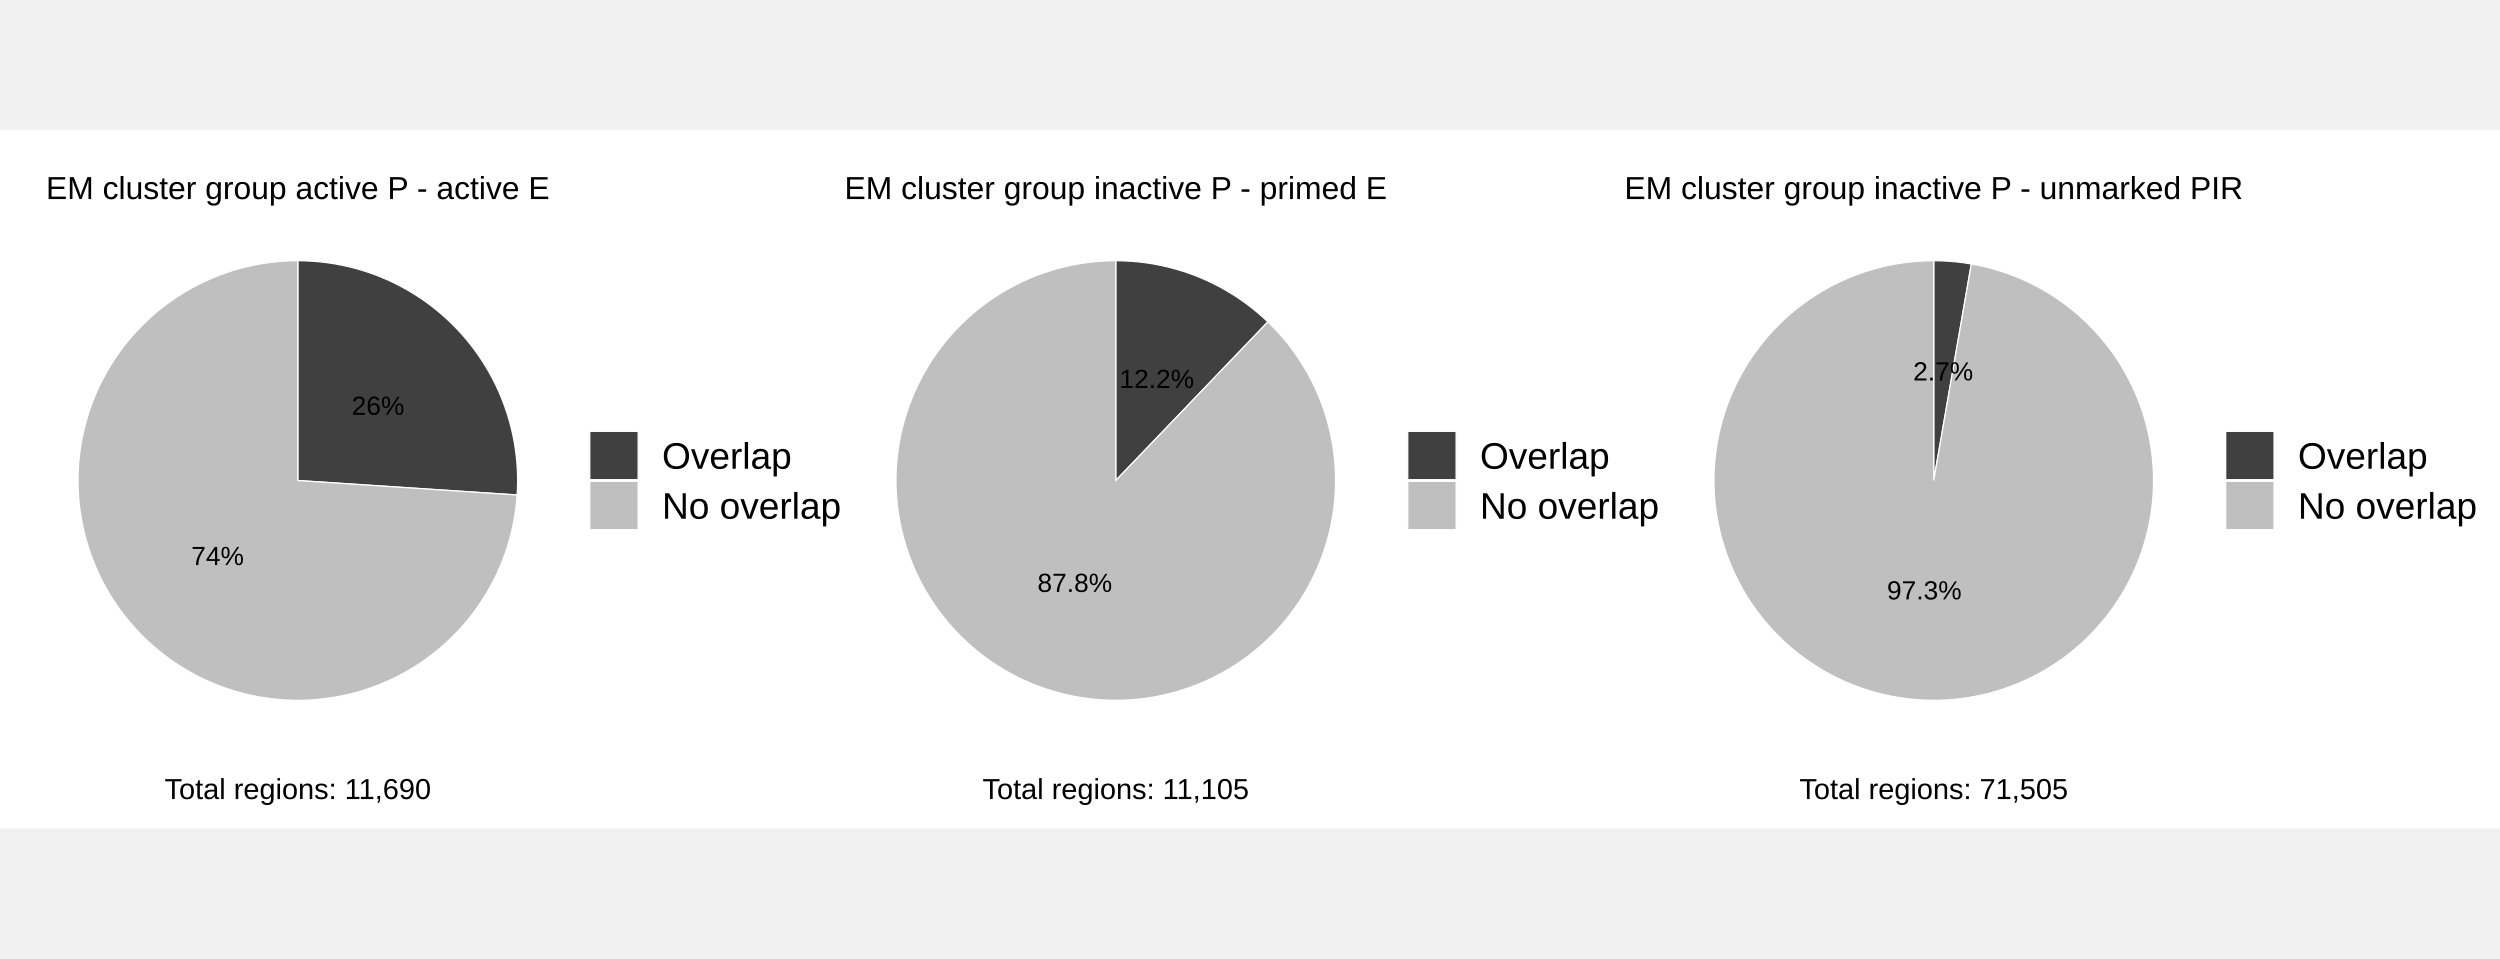
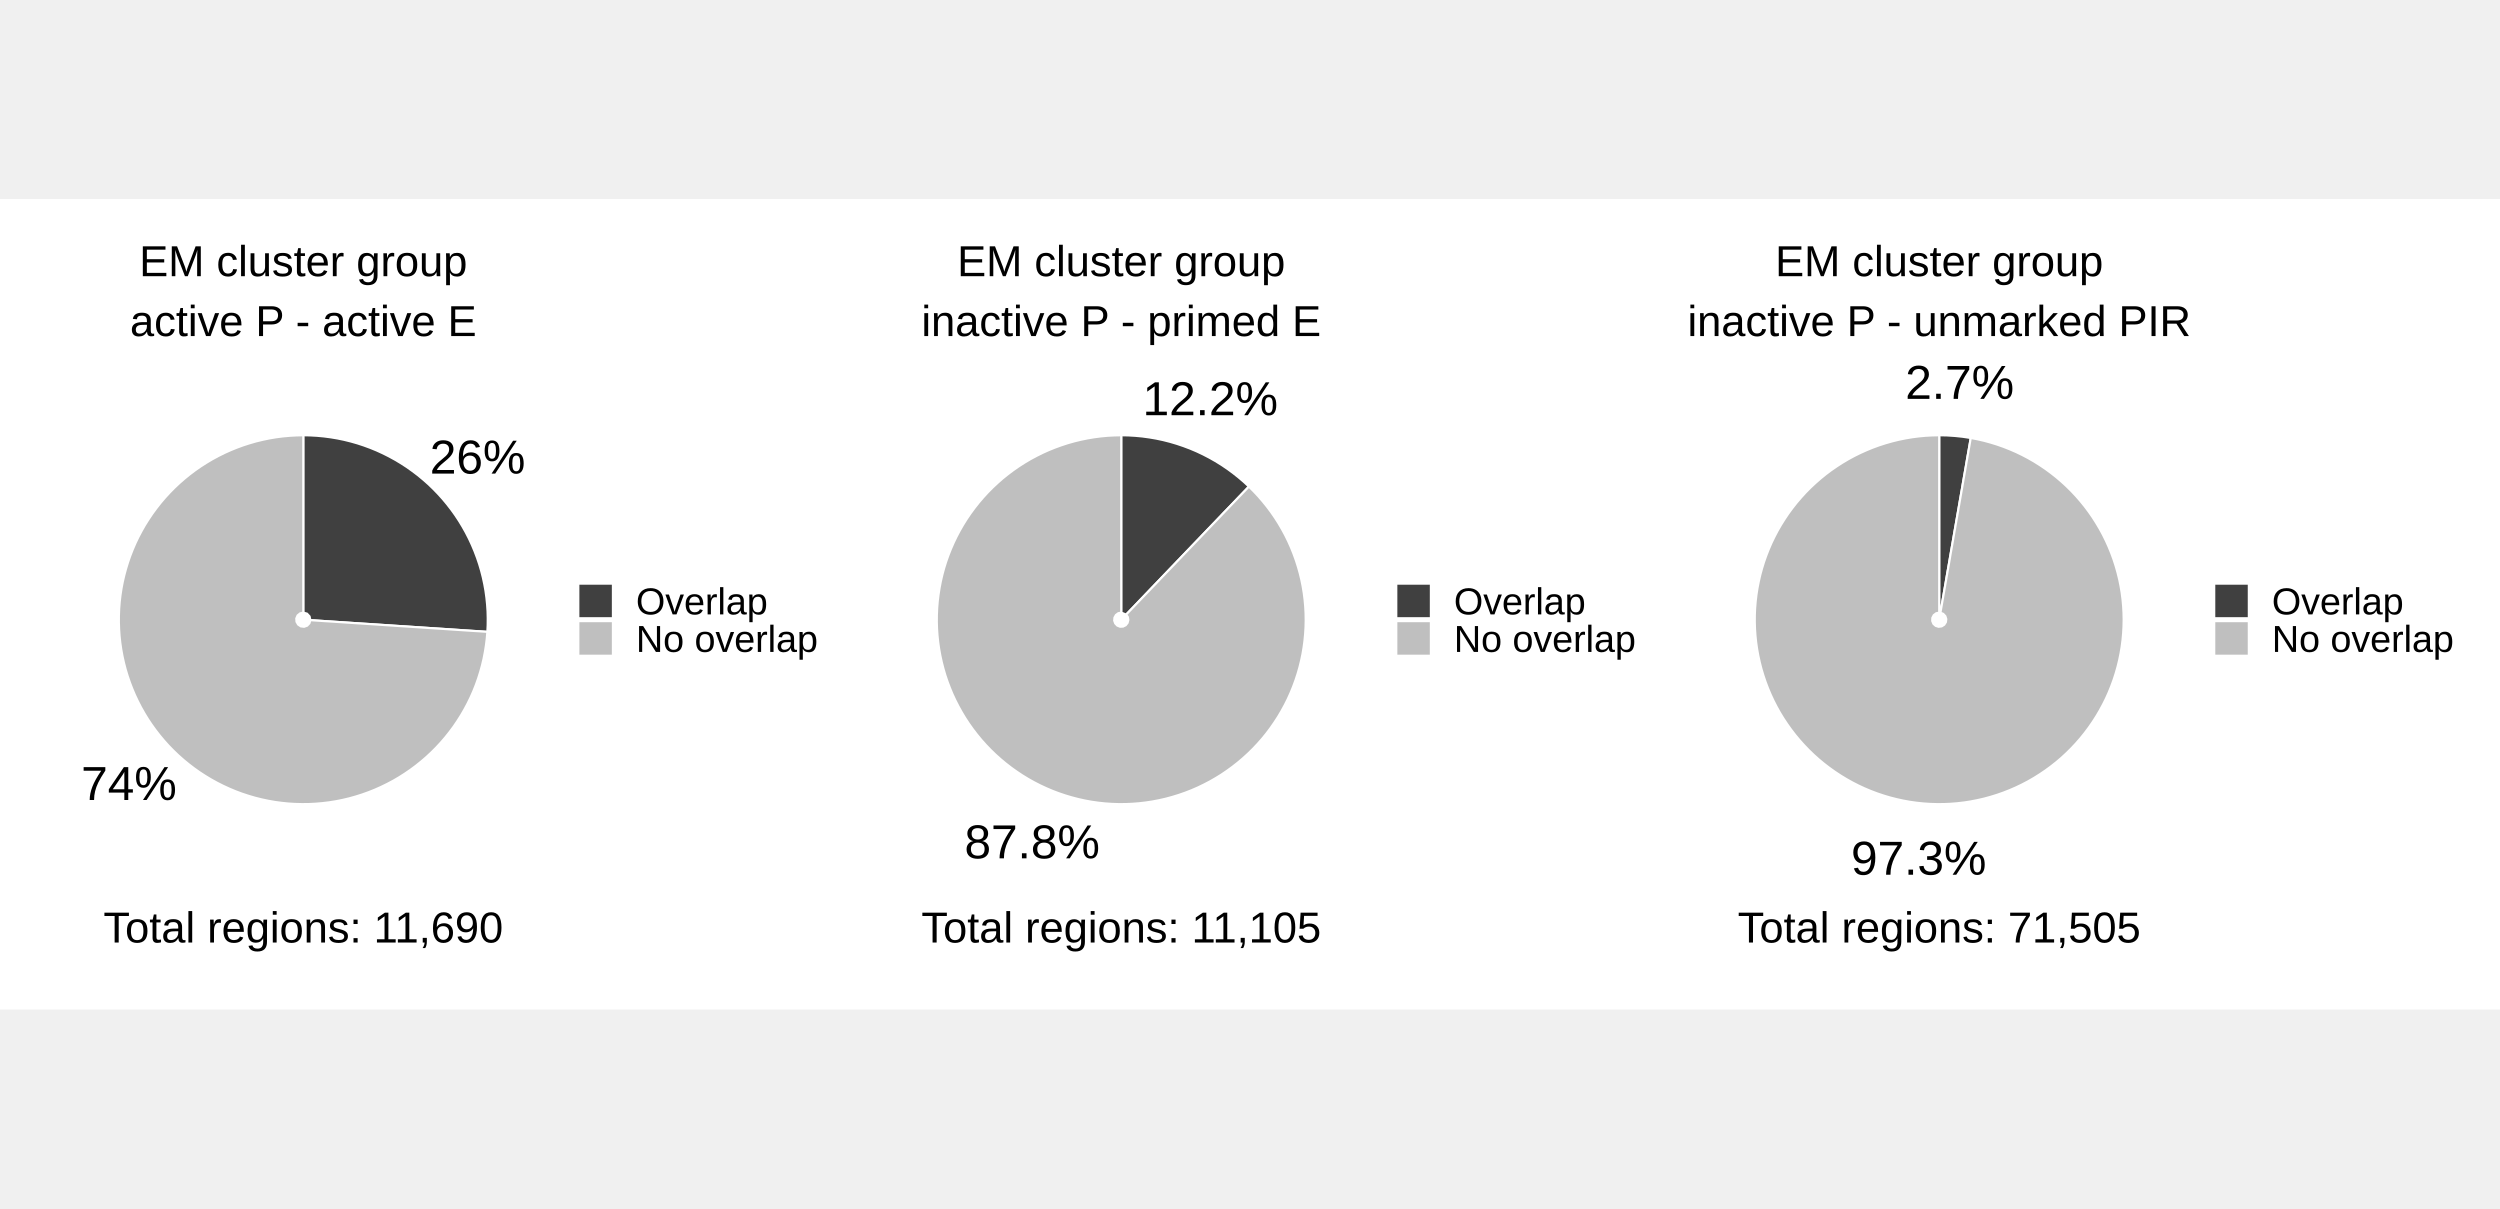
- <svg xmlns="http://www.w3.org/2000/svg" width="864.00pt" height="331.20pt" viewBox="0 0 864.00 331.20">
+ <svg xmlns="http://www.w3.org/2000/svg" width="864.00pt" height="417.60pt" viewBox="0 0 864.00 417.60">
  <g class="svglite">
    <defs>
      <style type="text/css">
    .svglite line, .svglite polyline, .svglite polygon, .svglite path, .svglite rect, .svglite circle {
      fill: none;
      stroke: #000000;
      stroke-linecap: round;
      stroke-linejoin: round;
      stroke-miterlimit: 10.00;
    }
    .svglite text {
      white-space: pre;
    }
    .svglite g.glyphgroup path {
      fill: inherit;
      stroke: none;
    }
  </style>
    </defs>
    <rect width="100%" height="100%" style="stroke: none; fill: none;" />
    <defs>
-       <clipPath id="cpMC4wMHw4NjQuMDB8MC4wMHwzMzEuMjA=">
-         <rect x="0.00" y="0.00" width="864.00" height="331.20" />
+       <clipPath id="cpMC4wMHw4NjQuMDB8MC4wMHw0MTcuNjA=">
+         <rect x="0.00" y="0.00" width="864.00" height="417.60" />
      </clipPath>
    </defs>
-     <g clip-path="url(#cpMC4wMHw4NjQuMDB8MC4wMHwzMzEuMjA=)">
+     <g clip-path="url(#cpMC4wMHw4NjQuMDB8MC4wMHw0MTcuNjA=)">
</g>
    <defs>
-       <clipPath id="cpMC4wMHw4NjQuMDB8NDQuOTh8Mjg2LjIy">
-         <rect x="0" y="44.98" width="864.00" height="241.25" />
+       <clipPath id="cpMC4wMHw4NjQuMDB8NjguNzd8MzQ4Ljgz">
+         <rect x="0" y="68.77" width="864.00" height="280.06" />
      </clipPath>
    </defs>
-     <g clip-path="url(#cpMC4wMHw4NjQuMDB8NDQuOTh8Mjg2LjIy)">
-       <rect x="0" y="44.98" width="864.00" height="241.25" style="stroke-width: 1.55; stroke: #FFFFFF; fill: #FFFFFF;" />
+     <g clip-path="url(#cpMC4wMHw4NjQuMDB8NjguNzd8MzQ4Ljgz)">
+       <rect x="0" y="68.77" width="864.00" height="280.06" style="stroke-width: 1.55; stroke: #FFFFFF; fill: #FFFFFF;" />
    </g>
-     <g clip-path="url(#cpMC4wMHw4NjQuMDB8MC4wMHwzMzEuMjA=)">
+     <g clip-path="url(#cpMC4wMHw4NjQuMDB8MC4wMHw0MTcuNjA=)">
</g>
    <defs>
-       <clipPath id="cpNy45N3w3NjMuMjV8NzEuMTF8MjYxLjAy">
-         <rect x="7.97" y="71.11" width="755.28" height="189.91" />
+       <clipPath id="cpMTUuOTR8NzU5LjA3fDEyNS4yOXwzMDMuMDU=">
+         <rect x="15.94" y="125.29" width="743.13" height="177.75" />
      </clipPath>
    </defs>
-     <g clip-path="url(#cpNy45N3w3NjMuMjV8NzEuMTF8MjYxLjAy)">
+     <g clip-path="url(#cpMTUuOTR8NzU5LjA3fDEyNS4yOXwzMDMuMDU=)">
</g>
-     <g clip-path="url(#cpMC4wMHw4NjQuMDB8MC4wMHwzMzEuMjA=)">
+     <g clip-path="url(#cpMC4wMHw4NjQuMDB8MC4wMHw0MTcuNjA=)">
</g>
    <defs>
-       <clipPath id="cpNy45N3wyOTAuNjZ8NTIuOTV8Mjc4LjI1">
-         <rect x="7.97" y="52.95" width="282.69" height="225.31" />
+       <clipPath id="cpNy45N3wyOTAuNjZ8NzYuNzR8MzQwLjg2">
+         <rect x="7.97" y="76.74" width="282.69" height="264.12" />
      </clipPath>
    </defs>
-     <g clip-path="url(#cpNy45N3wyOTAuNjZ8NTIuOTV8Mjc4LjI1)">
-       <rect x="7.97" y="52.95" width="282.69" height="225.31" style="stroke-width: 0.00; stroke: none;" />
+     <g clip-path="url(#cpNy45N3wyOTAuNjZ8NzYuNzR8MzQwLjg2)">
+       <rect x="7.97" y="76.74" width="282.69" height="264.12" style="stroke-width: 0.00; stroke: none;" />
    </g>
-     <g clip-path="url(#cpMC4wMHw4NjQuMDB8MC4wMHwzMzEuMjA=)">
+     <g clip-path="url(#cpMC4wMHw4NjQuMDB8MC4wMHw0MTcuNjA=)">
</g>
    <defs>
-       <clipPath id="cpMjkwLjY2fDU3My4zNHw1Mi45NXwyNzguMjU=">
-         <rect x="290.66" y="52.95" width="282.69" height="225.31" />
+       <clipPath id="cpMjkwLjY2fDU3My4zNHw3Ni43NHwzNDAuODY=">
+         <rect x="290.66" y="76.74" width="282.69" height="264.12" />
      </clipPath>
    </defs>
-     <g clip-path="url(#cpMjkwLjY2fDU3My4zNHw1Mi45NXwyNzguMjU=)">
-       <rect x="290.66" y="52.95" width="282.69" height="225.31" style="stroke-width: 0.00; stroke: none;" />
+     <g clip-path="url(#cpMjkwLjY2fDU3My4zNHw3Ni43NHwzNDAuODY=)">
+       <rect x="290.66" y="76.74" width="282.69" height="264.12" style="stroke-width: 0.00; stroke: none;" />
    </g>
-     <g clip-path="url(#cpMC4wMHw4NjQuMDB8MC4wMHwzMzEuMjA=)">
+     <g clip-path="url(#cpMC4wMHw4NjQuMDB8MC4wMHw0MTcuNjA=)">
</g>
    <defs>
-       <clipPath id="cpNTczLjM0fDg1Ni4wM3w1Mi45NXwyNzguMjU=">
-         <rect x="573.34" y="52.95" width="282.69" height="225.31" />
+       <clipPath id="cpNTczLjM0fDg1Ni4wM3w3Ni43NHwzNDAuODY=">
+         <rect x="573.34" y="76.74" width="282.69" height="264.12" />
      </clipPath>
    </defs>
-     <g clip-path="url(#cpNTczLjM0fDg1Ni4wM3w1Mi45NXwyNzguMjU=)">
-       <rect x="573.34" y="52.95" width="282.69" height="225.31" style="stroke-width: 0.00; stroke: none;" />
+     <g clip-path="url(#cpNTczLjM0fDg1Ni4wM3w3Ni43NHwzNDAuODY=)">
+       <rect x="573.34" y="76.74" width="282.69" height="264.12" style="stroke-width: 0.00; stroke: none;" />
    </g>
-     <g clip-path="url(#cpMC4wMHw4NjQuMDB8MC4wMHwzMzEuMjA=)">
- </g>
-     <defs>
-       <clipPath id="cpNy45N3wxOTcuODh8NzEuMTF8MjYxLjAy">
-         <rect x="7.97" y="71.11" width="189.91" height="189.91" />
-       </clipPath>
-     </defs>
-     <g clip-path="url(#cpNy45N3wxOTcuODh8NzEuMTF8MjYxLjAy)">
-       <polygon points="102.92,166.06 105.54,166.24 108.15,166.41 110.77,166.58 113.38,166.75 115.99,166.93 118.61,167.10 121.22,167.27 123.83,167.44 126.45,167.62 129.06,167.79 131.68,167.96 134.29,168.13 136.90,168.30 139.52,168.48 142.13,168.65 144.74,168.82 147.36,168.99 149.97,169.17 152.59,169.34 155.20,169.51 157.81,169.68 160.43,169.86 163.04,170.03 165.65,170.20 168.27,170.37 170.88,170.55 173.50,170.72 176.11,170.89 178.72,171.06 178.85,168.48 178.89,165.89 178.84,163.30 178.70,160.71 178.47,158.13 178.16,155.56 177.76,153.00 177.27,150.46 176.69,147.93 176.03,145.43 175.28,142.95 174.45,140.49 173.54,138.07 172.55,135.68 171.47,133.32 170.31,131.01 169.08,128.73 167.77,126.50 166.38,124.31 164.92,122.17 163.39,120.08 161.79,118.05 160.11,116.07 158.38,114.15 156.57,112.29 154.71,110.49 152.79,108.76 150.80,107.09 148.76,105.49 146.67,103.96 144.53,102.51 142.34,101.13 140.10,99.82 137.82,98.59 135.50,97.44 133.15,96.37 130.75,95.38 128.33,94.47 125.87,93.65 123.39,92.91 120.88,92.25 118.36,91.69 115.81,91.20 113.25,90.81 110.68,90.50 108.10,90.28 105.51,90.15 102.92,90.10 102.92,92.72 102.92,95.34 102.92,97.96 102.92,100.58 102.92,103.20 102.92,105.82 102.92,108.44 102.92,111.06 102.92,113.68 102.92,116.30 102.92,118.91 102.92,121.53 102.92,124.15 102.92,126.77 102.92,129.39 102.92,132.01 102.92,134.63 102.92,137.25 102.92,139.87 102.92,142.49 102.92,145.11 102.92,147.73 102.92,150.35 102.92,152.97 102.92,155.59 102.92,158.21 102.92,160.83 102.92,163.44 102.92,166.06 " style="stroke-width: 0.43; stroke: #FFFFFF; stroke-linecap: butt; stroke-linejoin: miter; fill: #404040;" />
-       <polygon points="102.92,166.06 102.92,163.44 102.92,160.83 102.92,158.21 102.92,155.59 102.92,152.97 102.92,150.35 102.92,147.73 102.92,145.11 102.92,142.49 102.92,139.87 102.92,137.25 102.92,134.63 102.92,132.01 102.92,129.39 102.92,126.77 102.92,124.15 102.92,121.53 102.92,118.91 102.92,116.30 102.92,113.68 102.92,111.06 102.92,108.44 102.92,105.82 102.92,103.20 102.92,100.58 102.92,97.96 102.92,95.34 102.92,92.72 102.92,90.10 100.35,90.14 97.78,90.28 95.21,90.49 92.65,90.80 90.10,91.19 87.57,91.67 85.06,92.23 82.56,92.88 80.09,93.61 77.65,94.43 75.24,95.33 72.85,96.31 70.51,97.37 68.19,98.51 65.92,99.72 63.70,101.01 61.51,102.38 59.38,103.82 57.29,105.34 55.26,106.92 53.28,108.57 51.36,110.28 49.50,112.07 47.70,113.91 45.96,115.81 44.29,117.77 42.68,119.79 41.15,121.86 39.69,123.98 38.30,126.15 36.98,128.36 35.74,130.62 34.57,132.92 33.49,135.25 32.49,137.63 31.56,140.03 30.72,142.47 29.96,144.93 29.29,147.41 28.70,149.92 28.19,152.45 27.77,154.99 27.44,157.54 27.19,160.11 27.04,162.68 26.97,165.26 26.98,167.83 27.09,170.41 27.28,172.98 27.55,175.54 27.92,178.09 28.37,180.62 28.91,183.14 29.53,185.64 30.23,188.12 31.02,190.57 31.90,193.00 32.85,195.39 33.88,197.75 35.00,200.07 36.19,202.36 37.46,204.60 38.80,206.80 40.22,208.95 41.71,211.05 43.27,213.10 44.90,215.09 46.60,217.03 48.36,218.91 50.18,220.73 52.07,222.49 54.01,224.18 56.01,225.81 58.06,227.36 60.17,228.85 62.32,230.26 64.52,231.60 66.76,232.87 69.05,234.06 71.38,235.17 73.74,236.20 76.13,237.15 78.56,238.01 81.01,238.80 83.49,239.50 85.99,240.12 88.51,240.65 91.05,241.09 93.60,241.45 96.16,241.73 98.73,241.91 101.31,242.01 103.88,242.02 106.46,241.95 109.03,241.78 111.59,241.53 114.15,241.19 116.69,240.77 119.21,240.26 121.72,239.67 124.21,238.99 126.67,238.22 129.10,237.38 131.50,236.45 133.87,235.44 136.21,234.35 138.50,233.18 140.76,231.93 142.97,230.61 145.14,229.22 147.25,227.75 149.32,226.21 151.33,224.60 153.29,222.93 155.19,221.19 157.03,219.38 158.81,217.52 160.52,215.59 162.17,213.61 163.74,211.58 165.25,209.49 166.69,207.35 168.05,205.16 169.34,202.93 170.55,200.66 171.69,198.35 172.74,196.00 173.72,193.61 174.61,191.19 175.42,188.75 176.15,186.28 176.79,183.78 177.35,181.27 177.82,178.74 178.21,176.19 178.51,173.63 178.72,171.06 176.11,170.89 173.50,170.72 170.88,170.55 168.27,170.37 165.65,170.20 163.04,170.03 160.43,169.86 157.81,169.68 155.20,169.51 152.59,169.34 149.97,169.17 147.36,168.99 144.74,168.82 142.13,168.65 139.52,168.48 136.90,168.30 134.29,168.13 131.68,167.96 129.06,167.79 126.45,167.62 123.83,167.44 121.22,167.27 118.61,167.10 115.99,166.93 113.38,166.75 110.77,166.58 108.15,166.41 105.54,166.24 102.92,166.06 " style="stroke-width: 0.43; stroke: #FFFFFF; stroke-linecap: butt; stroke-linejoin: miter; fill: #BFBFBF;" />
-       <text x="130.65" y="143.36" text-anchor="middle" style="font-size: 9.10px; font-family: &quot;Arial&quot;;" textLength="18.20px" lengthAdjust="spacingAndGlyphs">26%</text>
-       <text x="75.20" y="195.28" text-anchor="middle" style="font-size: 9.10px; font-family: &quot;Arial&quot;;" textLength="18.20px" lengthAdjust="spacingAndGlyphs">74%</text>
-     </g>
-     <g clip-path="url(#cpMC4wMHw4NjQuMDB8MC4wMHwzMzEuMjA=)">
-       <rect x="203.83" y="149.07" width="16.71" height="16.71" style="stroke-width: 0.43; stroke: #FFFFFF; stroke-linecap: butt; stroke-linejoin: miter; fill: #404040;" />
-       <rect x="203.83" y="166.35" width="16.71" height="16.71" style="stroke-width: 0.43; stroke: #FFFFFF; stroke-linecap: butt; stroke-linejoin: miter; fill: #BFBFBF;" />
-       <text x="228.80" y="162.00" style="font-size: 12.80px; font-family: &quot;Arial&quot;;" textLength="44.80px" lengthAdjust="spacingAndGlyphs">Overlap</text>
-       <text x="228.80" y="179.28" style="font-size: 12.80px; font-family: &quot;Arial&quot;;" textLength="61.86px" lengthAdjust="spacingAndGlyphs">No overlap</text>
-       <text x="102.92" y="68.79" text-anchor="middle" style="font-size: 11.00px; font-family: &quot;Arial&quot;;" textLength="174.14px" lengthAdjust="spacingAndGlyphs">EM cluster group active P - active E</text>
-       <text x="102.92" y="276.15" text-anchor="middle" style="font-size: 10.00px; font-family: &quot;Arial&quot;;" textLength="92.12px" lengthAdjust="spacingAndGlyphs">Total regions: 11,690</text>
-     </g>
-     <defs>
-       <clipPath id="cpMjkwLjY2fDQ4MC41Nnw3MS4xMXwyNjEuMDI=">
-         <rect x="290.66" y="71.11" width="189.91" height="189.91" />
-       </clipPath>
-     </defs>
-     <g clip-path="url(#cpMjkwLjY2fDQ4MC41Nnw3MS4xMXwyNjEuMDI=)">
-       <polygon points="385.61,166.06 387.42,164.17 389.24,162.28 391.05,160.39 392.86,158.50 394.68,156.61 396.49,154.72 398.30,152.83 400.11,150.94 401.93,149.05 403.74,147.16 405.55,145.27 407.37,143.38 409.18,141.49 410.99,139.59 412.80,137.70 414.62,135.81 416.43,133.92 418.24,132.03 420.06,130.14 421.87,128.25 423.68,126.36 425.49,124.47 427.31,122.58 429.12,120.69 430.93,118.80 432.75,116.91 434.56,115.02 436.37,113.12 438.18,111.23 436.25,109.44 434.25,107.72 432.19,106.06 430.08,104.48 427.92,102.97 425.70,101.54 423.43,100.19 421.12,98.91 418.77,97.72 416.37,96.61 413.94,95.58 411.48,94.64 408.98,93.79 406.45,93.02 403.90,92.34 401.33,91.75 398.74,91.24 396.13,90.83 393.51,90.51 390.89,90.28 388.25,90.15 385.61,90.10 385.61,92.72 385.61,95.34 385.61,97.96 385.61,100.58 385.61,103.20 385.61,105.82 385.61,108.44 385.61,111.06 385.61,113.68 385.61,116.30 385.61,118.91 385.61,121.53 385.61,124.15 385.61,126.77 385.61,129.39 385.61,132.01 385.61,134.63 385.61,137.25 385.61,139.87 385.61,142.49 385.61,145.11 385.61,147.73 385.61,150.35 385.61,152.97 385.61,155.59 385.61,158.21 385.61,160.83 385.61,163.44 385.61,166.06 " style="stroke-width: 0.43; stroke: #FFFFFF; stroke-linecap: butt; stroke-linejoin: miter; fill: #404040;" />
-       <polygon points="385.61,166.06 385.61,163.44 385.61,160.83 385.61,158.21 385.61,155.59 385.61,152.97 385.61,150.35 385.61,147.73 385.61,145.11 385.61,142.49 385.61,139.87 385.61,137.25 385.61,134.63 385.61,132.01 385.61,129.39 385.61,126.77 385.61,124.15 385.61,121.53 385.61,118.91 385.61,116.30 385.61,113.68 385.61,111.06 385.61,108.44 385.61,105.82 385.61,103.20 385.61,100.58 385.61,97.96 385.61,95.34 385.61,92.72 385.61,90.10 383.04,90.14 380.47,90.28 377.91,90.49 375.35,90.80 372.81,91.19 370.28,91.66 367.78,92.22 365.29,92.87 362.82,93.60 360.38,94.41 357.97,95.31 355.59,96.29 353.24,97.34 350.94,98.48 348.67,99.69 346.44,100.98 344.26,102.34 342.13,103.78 340.05,105.28 338.01,106.86 336.04,108.51 334.12,110.22 332.26,111.99 330.46,113.83 328.72,115.73 327.05,117.68 325.44,119.69 323.91,121.76 322.44,123.87 321.05,126.03 319.73,128.24 318.49,130.49 317.33,132.78 316.24,135.11 315.23,137.48 314.30,139.88 313.46,142.31 312.69,144.76 312.02,147.25 311.42,149.75 310.91,152.27 310.49,154.80 310.15,157.35 309.90,159.91 309.73,162.48 309.65,165.05 309.66,167.62 309.76,170.19 309.94,172.76 310.21,175.32 310.57,177.86 311.01,180.40 311.54,182.91 312.15,185.41 312.85,187.89 313.63,190.34 314.49,192.76 315.44,195.15 316.46,197.51 317.57,199.83 318.75,202.12 320.01,204.36 321.34,206.56 322.75,208.71 324.23,210.81 325.78,212.87 327.40,214.87 329.08,216.81 330.83,218.69 332.65,220.52 334.52,222.28 336.45,223.98 338.44,225.61 340.48,227.17 342.58,228.66 344.72,230.08 346.91,231.43 349.15,232.70 351.42,233.90 353.74,235.02 356.09,236.06 358.48,237.02 360.89,237.89 363.34,238.69 365.81,239.40 368.30,240.03 370.82,240.57 373.35,241.03 375.89,241.40 378.45,241.69 381.01,241.89 383.58,242.00 386.15,242.03 388.73,241.96 391.29,241.81 393.85,241.58 396.41,241.26 398.95,240.85 401.47,240.35 403.97,239.77 406.46,239.11 408.92,238.36 411.35,237.53 413.76,236.62 416.13,235.63 418.47,234.55 420.77,233.40 423.03,232.17 425.24,230.87 427.41,229.49 429.54,228.04 431.61,226.52 433.63,224.92 435.60,223.27 437.50,221.54 439.35,219.75 441.14,217.90 442.86,215.99 444.52,214.03 446.11,212.00 447.63,209.93 449.08,207.81 450.45,205.63 451.76,203.42 452.98,201.16 454.13,198.85 455.20,196.52 456.19,194.14 457.10,191.74 457.93,189.30 458.68,186.84 459.34,184.36 459.92,181.85 460.41,179.33 460.81,176.79 461.13,174.23 461.37,171.67 461.51,169.10 461.57,166.53 461.54,163.96 461.43,161.39 461.23,158.83 460.94,156.27 460.57,153.73 460.10,151.20 459.56,148.69 458.93,146.19 458.21,143.72 457.42,141.28 456.54,138.86 455.57,136.48 454.53,134.12 453.41,131.81 452.21,129.53 450.94,127.30 449.59,125.11 448.17,122.97 446.67,120.88 445.11,118.83 443.47,116.85 441.77,114.92 440.01,113.05 438.18,111.23 436.37,113.12 434.56,115.02 432.75,116.91 430.93,118.80 429.12,120.69 427.31,122.58 425.49,124.47 423.68,126.36 421.87,128.25 420.06,130.14 418.24,132.03 416.43,133.92 414.62,135.81 412.80,137.70 410.99,139.59 409.18,141.49 407.37,143.38 405.55,145.27 403.74,147.16 401.93,149.05 400.11,150.94 398.30,152.83 396.49,154.72 394.68,156.61 392.86,158.50 391.05,160.39 389.24,162.28 387.42,164.17 385.61,166.06 " style="stroke-width: 0.43; stroke: #FFFFFF; stroke-linecap: butt; stroke-linejoin: miter; fill: #BFBFBF;" />
-       <text x="399.78" y="134.08" text-anchor="middle" style="font-size: 9.10px; font-family: &quot;Arial&quot;;" textLength="25.80px" lengthAdjust="spacingAndGlyphs">12.2%</text>
-       <text x="371.45" y="204.56" text-anchor="middle" style="font-size: 9.10px; font-family: &quot;Arial&quot;;" textLength="25.80px" lengthAdjust="spacingAndGlyphs">87.8%</text>
-     </g>
-     <g clip-path="url(#cpMC4wMHw4NjQuMDB8MC4wMHwzMzEuMjA=)">
-       <rect x="486.52" y="149.07" width="16.71" height="16.71" style="stroke-width: 0.43; stroke: #FFFFFF; stroke-linecap: butt; stroke-linejoin: miter; fill: #404040;" />
-       <rect x="486.52" y="166.35" width="16.71" height="16.71" style="stroke-width: 0.43; stroke: #FFFFFF; stroke-linecap: butt; stroke-linejoin: miter; fill: #BFBFBF;" />
-       <text x="511.48" y="162.00" style="font-size: 12.80px; font-family: &quot;Arial&quot;;" textLength="44.80px" lengthAdjust="spacingAndGlyphs">Overlap</text>
-       <text x="511.48" y="179.28" style="font-size: 12.80px; font-family: &quot;Arial&quot;;" textLength="61.86px" lengthAdjust="spacingAndGlyphs">No overlap</text>
-       <text x="385.61" y="68.79" text-anchor="middle" style="font-size: 11.00px; font-family: &quot;Arial&quot;;" textLength="187.58px" lengthAdjust="spacingAndGlyphs">EM cluster group inactive P - primed E</text>
-       <text x="385.61" y="276.15" text-anchor="middle" style="font-size: 10.00px; font-family: &quot;Arial&quot;;" textLength="92.12px" lengthAdjust="spacingAndGlyphs">Total regions: 11,105</text>
-     </g>
-     <defs>
-       <clipPath id="cpNTczLjM0fDc2My4yNXw3MS4xMXwyNjEuMDI=">
-         <rect x="573.34" y="71.11" width="189.91" height="189.91" />
-       </clipPath>
-     </defs>
-     <g clip-path="url(#cpNTczLjM0fDc2My4yNXw3MS4xMXwyNjEuMDI=)">
-       <polygon points="668.30,166.06 668.75,163.48 669.19,160.90 669.64,158.32 670.09,155.74 670.54,153.16 670.99,150.58 671.43,148.00 671.88,145.42 672.33,142.84 672.78,140.26 673.23,137.68 673.67,135.09 674.12,132.51 674.57,129.93 675.02,127.35 675.47,124.77 675.91,122.19 676.36,119.61 676.81,117.03 677.26,114.45 677.71,111.87 678.15,109.29 678.60,106.71 679.05,104.12 679.50,101.54 679.95,98.96 680.39,96.38 680.84,93.80 681.29,91.22 678.71,90.82 676.12,90.50 673.52,90.28 670.91,90.15 668.30,90.10 668.30,92.72 668.30,95.34 668.30,97.96 668.30,100.58 668.30,103.20 668.30,105.82 668.30,108.44 668.30,111.06 668.30,113.68 668.30,116.30 668.30,118.91 668.30,121.53 668.30,124.15 668.30,126.77 668.30,129.39 668.30,132.01 668.30,134.63 668.30,137.25 668.30,139.87 668.30,142.49 668.30,145.11 668.30,147.73 668.30,150.35 668.30,152.97 668.30,155.59 668.30,158.21 668.30,160.83 668.30,163.44 668.30,166.06 " style="stroke-width: 0.43; stroke: #FFFFFF; stroke-linecap: butt; stroke-linejoin: miter; fill: #404040;" />
-       <polygon points="668.30,166.06 668.30,163.44 668.30,160.83 668.30,158.21 668.30,155.59 668.30,152.97 668.30,150.35 668.30,147.73 668.30,145.11 668.30,142.49 668.30,139.87 668.30,137.25 668.30,134.63 668.30,132.01 668.30,129.39 668.30,126.77 668.30,124.15 668.30,121.53 668.30,118.91 668.30,116.30 668.30,113.68 668.30,111.06 668.30,108.44 668.30,105.82 668.30,103.20 668.30,100.58 668.30,97.96 668.30,95.34 668.30,92.72 668.30,90.10 665.72,90.15 663.14,90.28 660.57,90.49 658.01,90.80 655.46,91.19 652.93,91.67 650.41,92.24 647.92,92.89 645.45,93.62 643.00,94.44 640.58,95.34 638.20,96.32 635.85,97.38 633.53,98.52 631.26,99.74 629.03,101.04 626.85,102.41 624.71,103.85 622.62,105.37 620.59,106.95 618.61,108.60 616.69,110.32 614.83,112.11 613.03,113.95 611.29,115.86 609.62,117.83 608.01,119.85 606.48,121.92 605.02,124.04 603.63,126.21 602.31,128.43 601.07,130.69 599.91,133.00 598.83,135.34 597.82,137.71 596.90,140.12 596.06,142.56 595.31,145.03 594.63,147.52 594.05,150.03 593.54,152.56 593.13,155.10 592.80,157.66 592.56,160.23 592.40,162.80 592.34,165.38 592.36,167.96 592.47,170.54 592.66,173.11 592.94,175.67 593.31,178.22 593.77,180.76 594.31,183.28 594.94,185.78 595.65,188.26 596.45,190.72 597.32,193.14 598.28,195.53 599.32,197.89 600.44,200.22 601.64,202.50 602.92,204.74 604.27,206.94 605.69,209.09 607.19,211.19 608.76,213.24 610.39,215.23 612.09,217.17 613.86,219.05 615.69,220.86 617.58,222.62 619.53,224.31 621.54,225.93 623.60,227.48 625.71,228.96 627.87,230.37 630.07,231.71 632.32,232.97 634.61,234.15 636.94,235.26 639.31,236.28 641.71,237.22 644.14,238.08 646.60,238.86 649.08,239.56 651.59,240.17 654.12,240.69 656.66,241.13 659.21,241.48 661.78,241.75 664.35,241.92 666.93,242.02 669.51,242.02 672.08,241.93 674.66,241.76 677.22,241.50 679.78,241.15 682.32,240.72 684.85,240.20 687.35,239.60 689.84,238.91 692.30,238.14 694.73,237.28 697.13,236.34 699.50,235.32 701.84,234.22 704.13,233.04 706.38,231.79 708.59,230.46 710.76,229.05 712.87,227.58 714.93,226.03 716.94,224.41 718.89,222.73 720.79,220.98 722.62,219.16 724.39,217.29 726.10,215.35 727.74,213.36 729.31,211.32 730.81,209.22 732.24,207.07 733.59,204.88 734.87,202.64 736.08,200.36 737.20,198.04 738.25,195.68 739.21,193.29 740.10,190.87 740.90,188.42 741.61,185.94 742.25,183.44 742.79,180.92 743.26,178.38 743.63,175.83 743.92,173.27 744.12,170.70 744.23,168.12 744.26,165.54 744.20,162.96 744.05,160.39 743.81,157.82 743.49,155.26 743.08,152.71 742.58,150.18 742.00,147.67 741.33,145.18 740.58,142.71 739.75,140.27 738.83,137.86 737.83,135.48 736.75,133.14 735.60,130.84 734.36,128.57 733.05,126.35 731.67,124.18 730.21,122.05 728.68,119.97 727.08,117.95 725.41,115.98 723.68,114.07 721.88,112.22 720.02,110.43 718.11,108.71 716.13,107.05 714.10,105.46 712.02,103.94 709.88,102.49 707.70,101.12 705.47,99.82 703.20,98.60 700.89,97.45 698.54,96.38 696.16,95.40 693.75,94.49 691.30,93.67 688.83,92.93 686.34,92.27 683.82,91.70 681.29,91.22 680.84,93.80 680.39,96.38 679.95,98.96 679.50,101.54 679.05,104.12 678.60,106.71 678.15,109.29 677.71,111.87 677.26,114.45 676.81,117.03 676.36,119.61 675.91,122.19 675.47,124.77 675.02,127.35 674.57,129.93 674.12,132.51 673.67,135.09 673.23,137.68 672.78,140.26 672.33,142.84 671.88,145.42 671.43,148.00 670.99,150.58 670.54,153.16 670.09,155.74 669.64,158.32 669.19,160.90 668.75,163.48 668.30,166.06 " style="stroke-width: 0.43; stroke: #FFFFFF; stroke-linecap: butt; stroke-linejoin: miter; fill: #BFBFBF;" />
-       <text x="671.56" y="131.48" text-anchor="middle" style="font-size: 9.10px; font-family: &quot;Arial&quot;;" textLength="20.73px" lengthAdjust="spacingAndGlyphs">2.7%</text>
-       <text x="665.04" y="207.16" text-anchor="middle" style="font-size: 9.10px; font-family: &quot;Arial&quot;;" textLength="25.80px" lengthAdjust="spacingAndGlyphs">97.3%</text>
-     </g>
-     <g clip-path="url(#cpMC4wMHw4NjQuMDB8MC4wMHwzMzEuMjA=)">
-       <rect x="769.20" y="149.07" width="16.71" height="16.71" style="stroke-width: 0.43; stroke: #FFFFFF; stroke-linecap: butt; stroke-linejoin: miter; fill: #404040;" />
-       <rect x="769.20" y="166.35" width="16.71" height="16.71" style="stroke-width: 0.43; stroke: #FFFFFF; stroke-linecap: butt; stroke-linejoin: miter; fill: #BFBFBF;" />
-       <text x="794.17" y="162.00" style="font-size: 12.80px; font-family: &quot;Arial&quot;;" textLength="44.80px" lengthAdjust="spacingAndGlyphs">Overlap</text>
-       <text x="794.17" y="179.28" style="font-size: 12.80px; font-family: &quot;Arial&quot;;" textLength="61.86px" lengthAdjust="spacingAndGlyphs">No overlap</text>
-       <text x="668.30" y="68.79" text-anchor="middle" style="font-size: 11.00px; font-family: &quot;Arial&quot;;" textLength="213.89px" lengthAdjust="spacingAndGlyphs">EM cluster group inactive P - unmarked PIR</text>
-       <text x="668.30" y="276.15" text-anchor="middle" style="font-size: 10.00px; font-family: &quot;Arial&quot;;" textLength="92.86px" lengthAdjust="spacingAndGlyphs">Total regions: 71,505</text>
+     <g clip-path="url(#cpMC4wMHw4NjQuMDB8MC4wMHw0MTcuNjA=)">
+       <polygon points="107.26,214.33 109.81,214.50 112.36,214.67 114.91,214.83 117.46,215.00 120.01,215.17 122.55,215.34 125.10,215.51 127.65,215.67 130.20,215.84 132.75,216.01 135.30,216.18 137.84,216.35 140.39,216.51 142.94,216.68 145.49,216.85 148.04,217.02 150.59,217.19 153.14,217.35 155.68,217.52 158.23,217.69 160.78,217.86 163.33,218.03 165.88,218.19 168.43,218.36 168.54,215.99 168.56,213.62 168.50,211.25 168.34,208.89 168.10,206.53 167.78,204.18 167.36,201.85 166.86,199.53 166.27,197.23 165.60,194.96 164.84,192.71 164.00,190.49 163.08,188.31 162.08,186.16 161.00,184.05 159.84,181.98 158.61,179.96 157.30,177.98 155.91,176.05 154.46,174.18 152.94,172.36 151.35,170.60 149.70,168.90 147.99,167.26 146.21,165.69 144.38,164.18 142.49,162.75 140.56,161.38 138.57,160.09 136.53,158.87 134.45,157.73 132.34,156.67 130.18,155.68 127.99,154.78 125.76,153.96 123.51,153.22 121.23,152.57 118.93,152.00 116.60,151.52 114.27,151.13 111.92,150.82 109.56,150.60 107.19,150.47 104.82,150.42 104.82,152.98 104.82,155.53 104.82,158.08 104.82,160.64 104.82,163.19 104.82,165.75 104.82,168.30 104.82,170.85 104.82,173.41 104.82,175.96 104.82,178.52 104.82,181.07 104.82,183.62 104.82,186.18 104.82,188.73 104.82,191.29 104.82,193.84 104.82,196.39 104.82,198.95 104.82,201.50 104.82,204.06 104.82,206.61 104.82,209.16 104.82,211.72 106.09,212.07 106.99,213.04 " style="stroke-width: 0.75; stroke: #FFFFFF; stroke-linecap: butt; stroke-linejoin: miter; fill: #404040;" />
+       <polygon points="104.82,211.72 104.82,209.16 104.82,206.61 104.82,204.06 104.82,201.50 104.82,198.95 104.82,196.39 104.82,193.84 104.82,191.29 104.82,188.73 104.82,186.18 104.82,183.62 104.82,181.07 104.82,178.52 104.82,175.96 104.82,173.41 104.82,170.85 104.82,168.30 104.82,165.75 104.82,163.19 104.82,160.64 104.82,158.08 104.82,155.53 104.82,152.98 104.82,150.42 102.47,150.47 100.12,150.60 97.78,150.81 95.45,151.11 93.13,151.50 90.83,151.98 88.54,152.53 86.28,153.18 84.05,153.90 81.84,154.71 79.66,155.60 77.52,156.56 75.41,157.61 73.35,158.73 71.33,159.93 69.35,161.20 67.42,162.54 65.54,163.96 63.72,165.44 61.95,166.99 60.24,168.60 58.59,170.28 57.00,172.01 55.48,173.80 54.03,175.65 52.64,177.55 51.33,179.50 50.08,181.49 48.92,183.53 47.82,185.61 46.81,187.73 45.88,189.89 45.02,192.08 44.25,194.30 43.56,196.55 42.95,198.82 42.42,201.11 41.98,203.42 41.63,205.74 41.36,208.08 41.18,210.42 41.09,212.77 41.08,215.12 41.16,217.47 41.32,219.81 41.57,222.15 41.91,224.48 42.33,226.79 42.84,229.09 43.43,231.36 44.11,233.61 44.87,235.84 45.71,238.03 46.63,240.20 47.63,242.32 48.70,244.41 49.86,246.46 51.08,248.47 52.38,250.42 53.76,252.33 55.20,254.19 56.71,255.99 58.28,257.74 59.92,259.42 61.62,261.05 63.38,262.61 65.19,264.10 67.06,265.53 68.98,266.89 70.95,268.17 72.96,269.38 75.02,270.52 77.12,271.58 79.25,272.56 81.42,273.47 83.62,274.29 85.86,275.03 88.11,275.69 90.39,276.26 92.69,276.75 95.01,277.16 97.34,277.47 99.67,277.71 102.02,277.85 104.37,277.91 106.72,277.89 109.07,277.77 111.41,277.57 113.74,277.29 116.06,276.92 118.37,276.46 120.66,275.92 122.92,275.29 125.16,274.58 127.38,273.79 129.56,272.92 131.71,271.96 133.82,270.93 135.90,269.83 137.93,268.64 139.91,267.38 141.85,266.05 143.74,264.65 145.57,263.18 147.35,261.65 149.07,260.05 150.74,258.38 152.34,256.66 153.87,254.88 155.34,253.04 156.74,251.16 158.06,249.22 159.32,247.23 160.50,245.20 161.61,243.12 162.64,241.01 163.59,238.86 164.46,236.68 165.25,234.46 165.95,232.22 166.58,229.95 167.12,227.67 167.57,225.36 167.94,223.04 168.23,220.71 168.43,218.36 165.88,218.19 163.33,218.03 160.78,217.86 158.23,217.69 155.68,217.52 153.14,217.35 150.59,217.19 148.04,217.02 145.49,216.85 142.94,216.68 140.39,216.51 137.84,216.35 135.30,216.18 132.75,216.01 130.20,215.84 127.65,215.67 125.10,215.51 122.55,215.34 120.01,215.17 117.46,215.00 114.91,214.83 112.36,214.67 109.81,214.50 107.26,214.33 106.93,215.41 106.15,216.23 105.09,216.61 103.97,216.47 103.03,215.84 102.47,214.86 102.40,213.74 102.85,212.70 103.72,211.98 " style="stroke-width: 0.75; stroke: #FFFFFF; stroke-linecap: butt; stroke-linejoin: miter; fill: #BFBFBF;" />
+       <text x="165.06" y="163.67" text-anchor="middle" style="font-size: 16.50px; font-family: &quot;Arial&quot;;" textLength="33.02px" lengthAdjust="spacingAndGlyphs">26%</text>
+       <text x="44.57" y="276.48" text-anchor="middle" style="font-size: 16.50px; font-family: &quot;Arial&quot;;" textLength="33.02px" lengthAdjust="spacingAndGlyphs">74%</text>
+       <rect x="199.86" y="201.70" width="11.97" height="11.97" style="stroke-width: 0.75; stroke: #FFFFFF; stroke-linecap: butt; stroke-linejoin: miter; fill: #404040;" />
+       <rect x="199.86" y="214.66" width="11.97" height="11.97" style="stroke-width: 0.75; stroke: #FFFFFF; stroke-linecap: butt; stroke-linejoin: miter; fill: #BFBFBF;" />
+       <text x="219.80" y="212.34" style="font-size: 13.00px; font-family: &quot;Arial&quot;;" textLength="45.53px" lengthAdjust="spacingAndGlyphs">Overlap</text>
+       <text x="219.80" y="225.30" style="font-size: 13.00px; font-family: &quot;Arial&quot;;" textLength="62.89px" lengthAdjust="spacingAndGlyphs">No overlap</text>
+       <text x="104.82" y="95.45" text-anchor="middle" style="font-size: 15.00px; font-family: &quot;Arial&quot;;" textLength="113.41px" lengthAdjust="spacingAndGlyphs">EM cluster group</text>
+       <text x="104.82" y="116.15" text-anchor="middle" style="font-size: 15.00px; font-family: &quot;Arial&quot;;" textLength="119.80px" lengthAdjust="spacingAndGlyphs">active P - active E</text>
+       <text x="104.82" y="325.74" text-anchor="middle" style="font-size: 15.00px; font-family: &quot;Arial&quot;;" textLength="138.19px" lengthAdjust="spacingAndGlyphs">Total regions: 11,690</text>
+       <polygon points="389.20,212.40 390.97,210.56 392.74,208.71 394.50,206.87 396.27,205.03 398.04,203.18 399.81,201.34 401.57,199.49 403.34,197.65 405.11,195.81 406.88,193.96 408.64,192.12 410.41,190.28 412.18,188.43 413.95,186.59 415.71,184.75 417.48,182.90 419.25,181.06 421.02,179.22 422.78,177.37 424.55,175.53 426.32,173.69 428.09,171.84 429.86,170.00 431.62,168.16 429.83,166.50 427.98,164.92 426.07,163.41 424.10,161.97 422.08,160.61 420.01,159.33 417.89,158.13 415.73,157.01 413.52,155.97 411.28,155.02 409.00,154.16 406.69,153.38 404.36,152.69 401.99,152.09 399.61,151.58 397.21,151.17 394.80,150.84 392.37,150.61 389.94,150.47 387.50,150.42 387.50,152.98 387.50,155.53 387.50,158.08 387.50,160.64 387.50,163.19 387.50,165.75 387.50,168.30 387.50,170.85 387.50,173.41 387.50,175.96 387.50,178.52 387.50,181.07 387.50,183.62 387.50,186.18 387.50,188.73 387.50,191.29 387.50,193.84 387.50,196.39 387.50,198.95 387.50,201.50 387.50,204.06 387.50,206.61 387.50,209.16 387.50,211.72 " style="stroke-width: 0.75; stroke: #FFFFFF; stroke-linecap: butt; stroke-linejoin: miter; fill: #404040;" />
+       <polygon points="387.50,211.72 387.50,209.16 387.50,206.61 387.50,204.06 387.50,201.50 387.50,198.95 387.50,196.39 387.50,193.84 387.50,191.29 387.50,188.73 387.50,186.18 387.50,183.62 387.50,181.07 387.50,178.52 387.50,175.96 387.50,173.41 387.50,170.85 387.50,168.30 387.50,165.75 387.50,163.19 387.50,160.64 387.50,158.08 387.50,155.53 387.50,152.98 387.50,150.42 385.16,150.47 382.82,150.59 380.48,150.81 378.16,151.11 375.84,151.50 373.55,151.97 371.27,152.52 369.01,153.16 366.78,153.89 364.58,154.69 362.40,155.57 360.27,156.53 358.16,157.58 356.10,158.69 354.08,159.89 352.11,161.15 350.18,162.49 348.31,163.90 346.48,165.37 344.72,166.92 343.01,168.52 341.36,170.19 339.77,171.92 338.25,173.70 336.80,175.54 335.41,177.43 334.09,179.37 332.85,181.36 331.68,183.39 330.58,185.47 329.57,187.58 328.63,189.73 327.77,191.91 326.99,194.12 326.29,196.36 325.68,198.63 325.15,200.91 324.71,203.21 324.35,205.53 324.07,207.86 323.88,210.20 323.78,212.54 323.76,214.89 323.83,217.23 323.99,219.57 324.23,221.90 324.56,224.23 324.97,226.53 325.47,228.83 326.05,231.10 326.71,233.35 327.46,235.57 328.29,237.76 329.19,239.93 330.18,242.05 331.25,244.14 332.39,246.19 333.60,248.20 334.89,250.16 336.25,252.07 337.68,253.93 339.17,255.74 340.74,257.49 342.36,259.18 344.05,260.81 345.79,262.37 347.59,263.87 349.45,265.31 351.36,266.67 353.31,267.97 355.31,269.19 357.36,270.34 359.45,271.41 361.57,272.40 363.73,273.32 365.92,274.15 368.14,274.90 370.39,275.57 372.66,276.16 374.95,276.67 377.26,277.09 379.58,277.42 381.91,277.67 384.25,277.83 386.59,277.91 388.94,277.90 391.28,277.80 393.62,277.62 395.95,277.35 398.27,277.00 400.57,276.56 402.86,276.04 405.12,275.43 407.37,274.74 409.58,273.97 411.77,273.12 413.92,272.19 416.03,271.17 418.11,270.09 420.15,268.92 422.14,267.69 424.08,266.37 425.98,264.99 427.82,263.54 429.61,262.03 431.34,260.45 433.02,258.80 434.63,257.10 436.18,255.34 437.66,253.52 439.07,251.65 440.41,249.72 441.69,247.75 442.88,245.74 444.01,243.68 445.06,241.58 446.02,239.45 446.91,237.28 447.72,235.08 448.45,232.85 449.10,230.59 449.66,228.31 450.14,226.02 450.53,223.71 450.84,221.38 451.06,219.05 451.20,216.71 451.25,214.36 451.21,212.02 451.09,209.67 450.88,207.34 450.59,205.01 450.21,202.70 449.75,200.40 449.20,198.12 448.56,195.86 447.85,193.63 447.05,191.42 446.18,189.25 445.22,187.10 444.19,185.00 443.07,182.93 441.89,180.91 440.63,178.93 439.30,177.00 437.89,175.12 436.42,173.30 434.89,171.52 433.29,169.81 431.62,168.16 429.86,170.00 428.09,171.84 426.32,173.69 424.55,175.53 422.78,177.37 421.02,179.22 419.25,181.06 417.48,182.90 415.71,184.75 413.95,186.59 412.18,188.43 410.41,190.28 408.64,192.12 406.88,193.96 405.11,195.81 403.34,197.65 401.57,199.49 399.81,201.34 398.04,203.18 396.27,205.03 394.50,206.87 392.74,208.71 390.97,210.56 389.20,212.40 389.78,213.25 389.95,214.27 389.69,215.27 389.04,216.08 388.12,216.54 387.09,216.59 386.13,216.20 385.42,215.45 385.07,214.48 385.16,213.45 385.66,212.55 386.49,211.93 " style="stroke-width: 0.75; stroke: #FFFFFF; stroke-linecap: butt; stroke-linejoin: miter; fill: #BFBFBF;" />
+       <text x="418.28" y="143.50" text-anchor="middle" style="font-size: 16.50px; font-family: &quot;Arial&quot;;" textLength="46.77px" lengthAdjust="spacingAndGlyphs">12.2%</text>
+       <text x="356.72" y="296.65" text-anchor="middle" style="font-size: 16.50px; font-family: &quot;Arial&quot;;" textLength="46.77px" lengthAdjust="spacingAndGlyphs">87.8%</text>
+       <rect x="482.55" y="201.70" width="11.97" height="11.97" style="stroke-width: 0.75; stroke: #FFFFFF; stroke-linecap: butt; stroke-linejoin: miter; fill: #404040;" />
+       <rect x="482.55" y="214.66" width="11.97" height="11.97" style="stroke-width: 0.75; stroke: #FFFFFF; stroke-linecap: butt; stroke-linejoin: miter; fill: #BFBFBF;" />
+       <text x="502.48" y="212.34" style="font-size: 13.00px; font-family: &quot;Arial&quot;;" textLength="45.53px" lengthAdjust="spacingAndGlyphs">Overlap</text>
+       <text x="502.48" y="225.30" style="font-size: 13.00px; font-family: &quot;Arial&quot;;" textLength="62.89px" lengthAdjust="spacingAndGlyphs">No overlap</text>
+       <text x="387.50" y="95.45" text-anchor="middle" style="font-size: 15.00px; font-family: &quot;Arial&quot;;" textLength="113.41px" lengthAdjust="spacingAndGlyphs">EM cluster group</text>
+       <text x="387.50" y="116.15" text-anchor="middle" style="font-size: 15.00px; font-family: &quot;Arial&quot;;" textLength="138.14px" lengthAdjust="spacingAndGlyphs">inactive P - primed E</text>
+       <text x="387.50" y="325.74" text-anchor="middle" style="font-size: 15.00px; font-family: &quot;Arial&quot;;" textLength="138.19px" lengthAdjust="spacingAndGlyphs">Total regions: 11,105</text>
+       <polygon points="670.61,211.75 671.05,209.24 671.48,206.72 671.92,204.20 672.36,201.69 672.79,199.17 673.23,196.66 673.67,194.14 674.10,191.62 674.54,189.11 674.98,186.59 675.41,184.07 675.85,181.56 676.29,179.04 676.73,176.52 677.16,174.01 677.60,171.49 678.04,168.98 678.47,166.46 678.91,163.94 679.35,161.43 679.78,158.91 680.22,156.39 680.66,153.88 681.09,151.36 678.39,150.95 675.66,150.66 672.93,150.48 670.19,150.42 670.19,152.98 670.19,155.53 670.19,158.08 670.19,160.64 670.19,163.19 670.19,165.75 670.19,168.30 670.19,170.85 670.19,173.41 670.19,175.96 670.19,178.52 670.19,181.07 670.19,183.62 670.19,186.18 670.19,188.73 670.19,191.29 670.19,193.84 670.19,196.39 670.19,198.95 670.19,201.50 670.19,204.06 670.19,206.61 670.19,209.16 670.19,211.72 " style="stroke-width: 0.75; stroke: #FFFFFF; stroke-linecap: butt; stroke-linejoin: miter; fill: #404040;" />
+       <polygon points="670.19,211.72 670.19,209.16 670.19,206.61 670.19,204.06 670.19,201.50 670.19,198.95 670.19,196.39 670.19,193.84 670.19,191.29 670.19,188.73 670.19,186.18 670.19,183.62 670.19,181.07 670.19,178.52 670.19,175.96 670.19,173.41 670.19,170.85 670.19,168.30 670.19,165.75 670.19,163.19 670.19,160.64 670.19,158.08 670.19,155.53 670.19,152.98 670.19,150.42 667.84,150.47 665.50,150.59 663.16,150.81 660.84,151.11 658.52,151.50 656.22,151.97 653.94,152.53 651.69,153.17 649.45,153.89 647.25,154.69 645.08,155.58 642.94,156.54 640.83,157.58 638.77,158.70 636.75,159.90 634.78,161.17 632.85,162.50 630.97,163.91 629.15,165.39 627.38,166.94 625.67,168.54 624.02,170.21 622.44,171.94 620.91,173.73 619.46,175.57 618.07,177.46 616.76,179.41 615.51,181.40 614.34,183.43 613.25,185.51 612.23,187.62 611.30,189.77 610.44,191.96 609.66,194.17 608.97,196.41 608.35,198.68 607.83,200.97 607.38,203.27 607.02,205.59 606.75,207.92 606.56,210.26 606.46,212.60 606.45,214.95 606.52,217.30 606.68,219.64 606.92,221.97 607.25,224.29 607.67,226.60 608.17,228.90 608.75,231.17 609.42,233.42 610.17,235.64 611.00,237.84 611.91,240.00 612.90,242.13 613.97,244.22 615.11,246.27 616.33,248.27 617.63,250.23 618.99,252.14 620.42,254.00 621.92,255.80 623.49,257.55 625.11,259.24 626.80,260.87 628.55,262.44 630.36,263.94 632.22,265.37 634.13,266.73 636.08,268.02 638.09,269.24 640.14,270.39 642.23,271.46 644.36,272.45 646.52,273.36 648.71,274.19 650.94,274.94 653.19,275.61 655.46,276.19 657.75,276.69 660.06,277.11 662.39,277.44 664.72,277.68 667.06,277.84 669.41,277.91 671.75,277.90 674.10,277.80 676.44,277.61 678.77,277.34 681.09,276.98 683.39,276.53 685.68,276.01 687.94,275.39 690.18,274.70 692.40,273.92 694.58,273.06 696.73,272.13 698.85,271.11 700.93,270.02 702.96,268.85 704.95,267.60 706.89,266.29 708.79,264.90 710.63,263.45 712.42,261.93 714.14,260.34 715.81,258.69 717.42,256.98 718.97,255.21 720.44,253.39 721.85,251.51 723.19,249.59 724.46,247.61 725.65,245.59 726.77,243.53 727.82,241.43 728.78,239.29 729.66,237.11 730.47,234.91 731.19,232.68 731.83,230.42 732.39,228.14 732.86,225.84 733.25,223.53 733.55,221.20 733.76,218.86 733.89,216.52 733.94,214.17 733.89,211.83 733.76,209.48 733.55,207.15 733.25,204.82 732.86,202.50 732.39,200.21 731.83,197.93 731.19,195.67 730.47,193.43 729.67,191.23 728.78,189.06 727.82,186.92 726.78,184.81 725.66,182.75 724.46,180.73 723.20,178.76 721.86,176.83 720.45,174.95 718.97,173.13 717.43,171.36 715.82,169.65 714.15,168.00 712.42,166.42 710.63,164.89 708.79,163.44 706.90,162.05 704.96,160.74 702.97,159.49 700.93,158.32 698.86,157.23 696.74,156.21 694.59,155.28 692.41,154.42 690.19,153.64 687.95,152.95 685.68,152.33 683.40,151.81 681.09,151.36 680.66,153.88 680.22,156.39 679.78,158.91 679.35,161.43 678.91,163.94 678.47,166.46 678.04,168.98 677.60,171.49 677.16,174.01 676.73,176.52 676.29,179.04 675.85,181.56 675.41,184.07 674.98,186.59 674.54,189.11 674.10,191.62 673.67,194.14 673.23,196.66 672.79,199.17 672.36,201.69 671.92,204.20 671.48,206.72 671.05,209.24 670.61,211.75 671.59,212.16 672.31,212.94 672.63,213.95 672.50,215.00 671.93,215.90 671.03,216.47 669.98,216.61 668.97,216.29 668.18,215.58 667.78,214.60 667.82,213.54 668.31,212.59 669.15,211.95 " style="stroke-width: 0.75; stroke: #FFFFFF; stroke-linecap: butt; stroke-linejoin: miter; fill: #BFBFBF;" />
+       <text x="677.27" y="137.85" text-anchor="middle" style="font-size: 16.50px; font-family: &quot;Arial&quot;;" textLength="37.59px" lengthAdjust="spacingAndGlyphs">2.7%</text>
+       <text x="663.11" y="302.30" text-anchor="middle" style="font-size: 16.50px; font-family: &quot;Arial&quot;;" textLength="46.77px" lengthAdjust="spacingAndGlyphs">97.3%</text>
+       <rect x="765.23" y="201.70" width="11.97" height="11.97" style="stroke-width: 0.75; stroke: #FFFFFF; stroke-linecap: butt; stroke-linejoin: miter; fill: #404040;" />
+       <rect x="765.23" y="214.66" width="11.97" height="11.97" style="stroke-width: 0.75; stroke: #FFFFFF; stroke-linecap: butt; stroke-linejoin: miter; fill: #BFBFBF;" />
+       <text x="785.17" y="212.34" style="font-size: 13.00px; font-family: &quot;Arial&quot;;" textLength="45.53px" lengthAdjust="spacingAndGlyphs">Overlap</text>
+       <text x="785.17" y="225.30" style="font-size: 13.00px; font-family: &quot;Arial&quot;;" textLength="62.89px" lengthAdjust="spacingAndGlyphs">No overlap</text>
+       <text x="670.19" y="95.45" text-anchor="middle" style="font-size: 15.00px; font-family: &quot;Arial&quot;;" textLength="113.41px" lengthAdjust="spacingAndGlyphs">EM cluster group</text>
+       <text x="670.19" y="116.15" text-anchor="middle" style="font-size: 15.00px; font-family: &quot;Arial&quot;;" textLength="174.00px" lengthAdjust="spacingAndGlyphs">inactive P - unmarked PIR</text>
+       <text x="670.19" y="325.74" text-anchor="middle" style="font-size: 15.00px; font-family: &quot;Arial&quot;;" textLength="139.30px" lengthAdjust="spacingAndGlyphs">Total regions: 71,505</text>
    </g>
  </g>
</svg>
